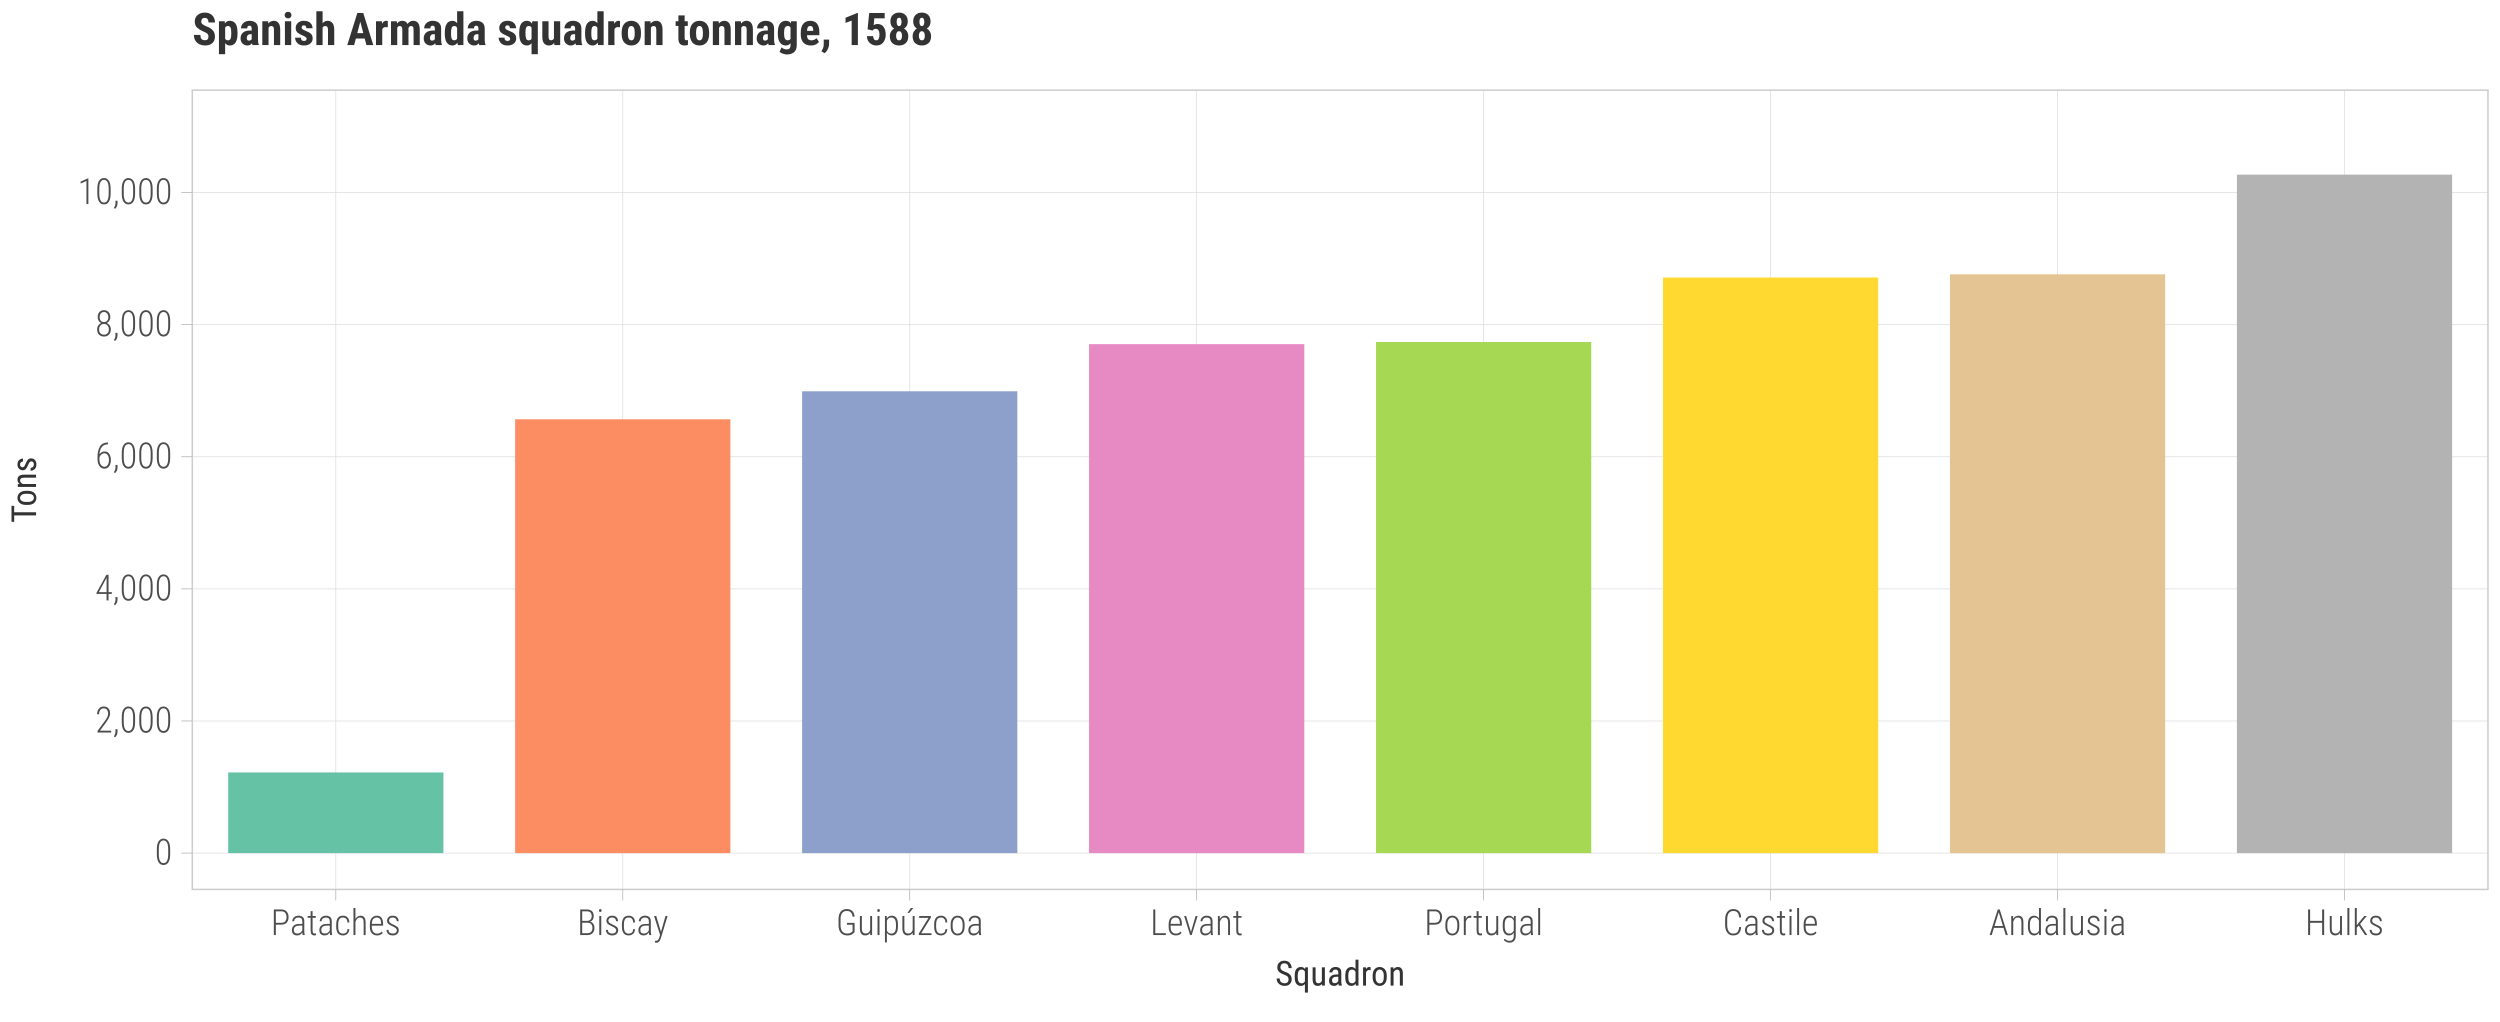
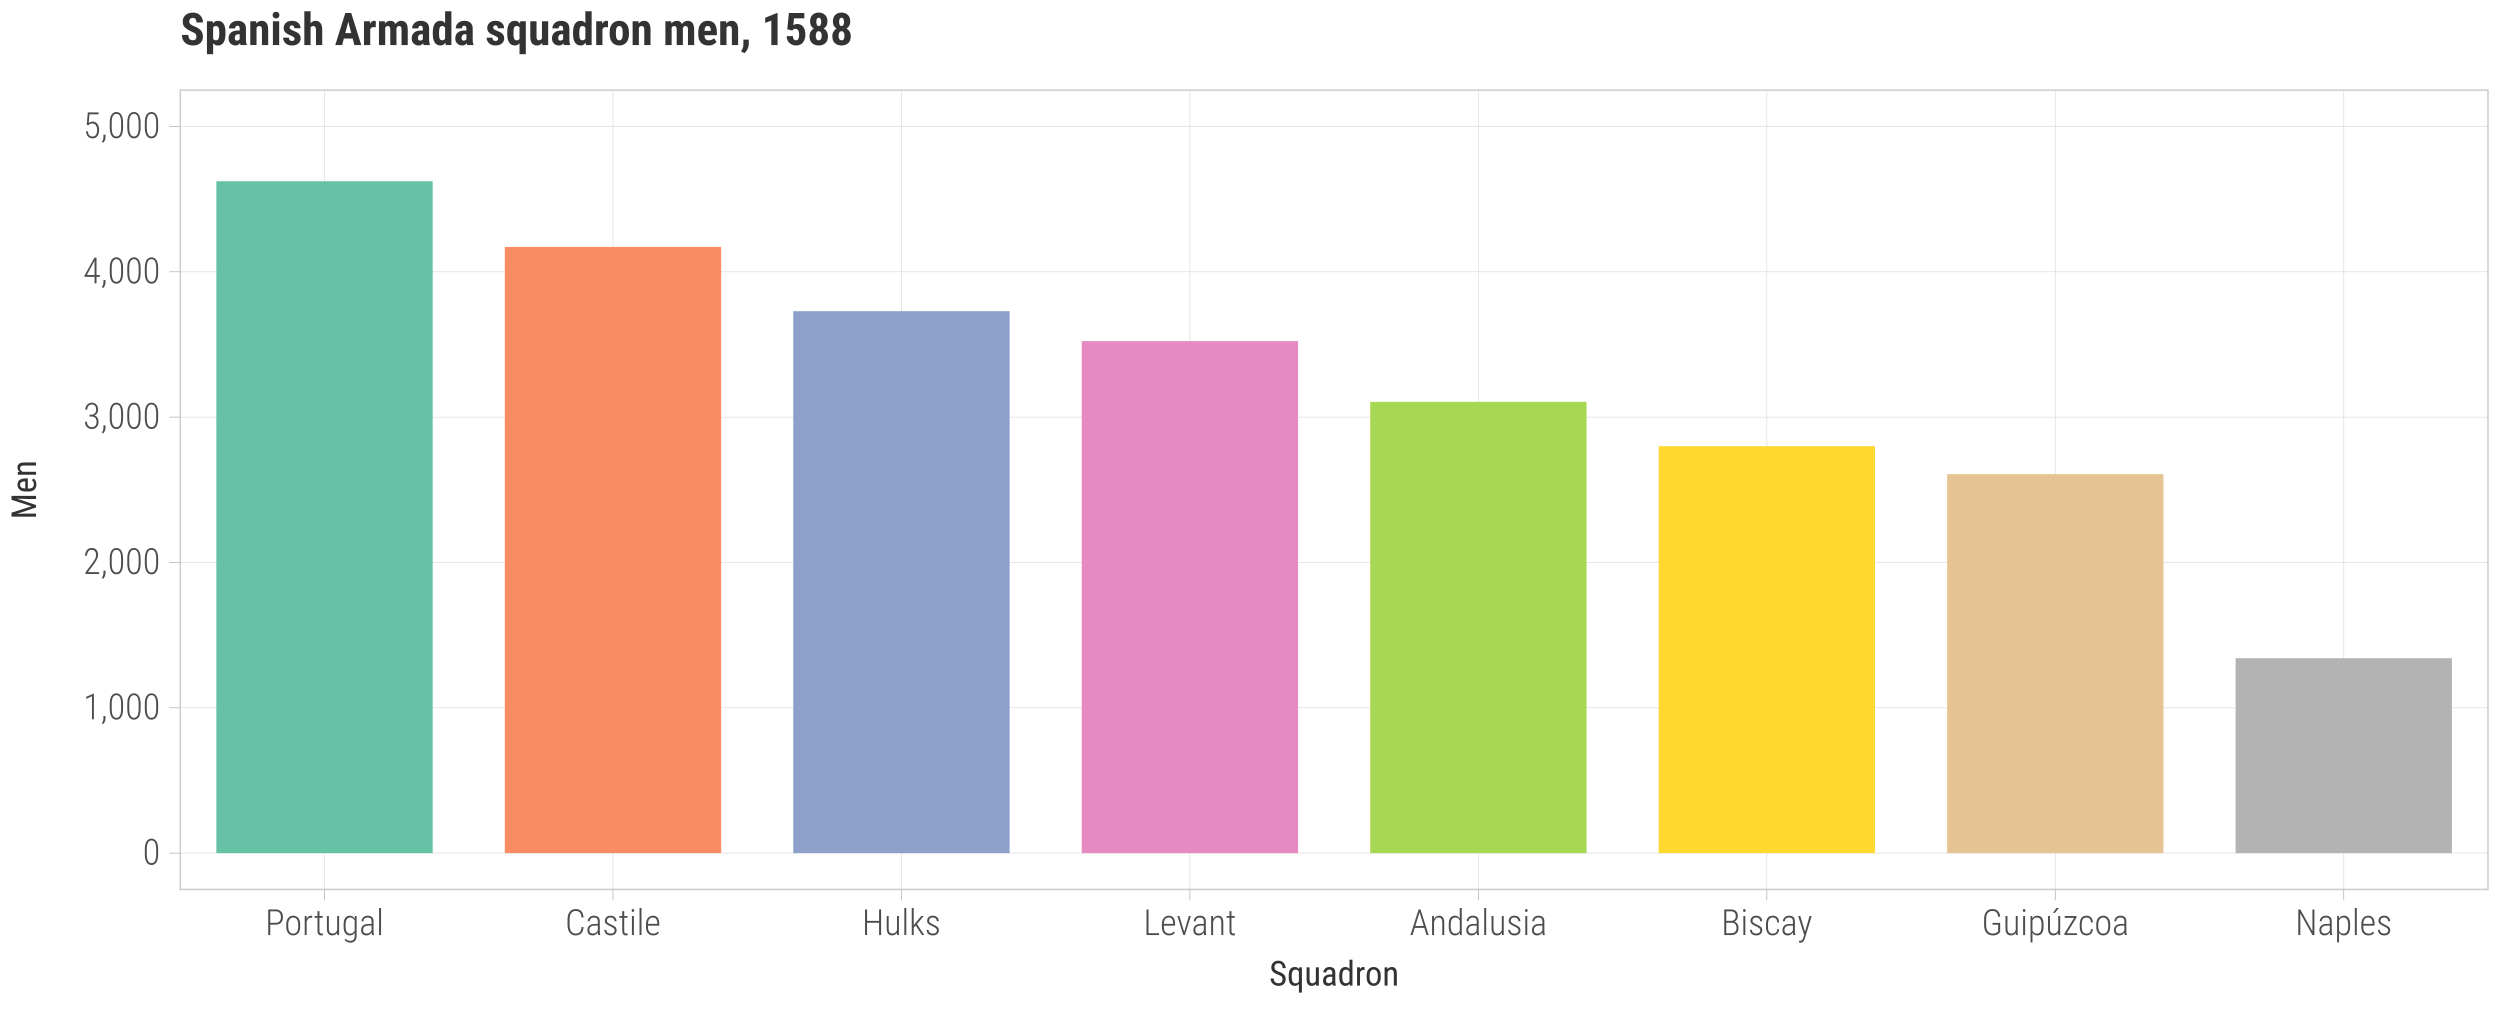
- <svg xmlns="http://www.w3.org/2000/svg" width="832" height="340" viewBox="0 0 832 340" role="img" aria-label="Spanish Armada squadron tonnage, 1588" class="gg-plot" font-family="&quot;Roboto Condensed&quot;, &quot;Arial Narrow&quot;, Arial, sans-serif" font-size="11" font-weight="300" text-rendering="optimizeLegibility" shape-rendering="geometricPrecision">
+ <svg xmlns="http://www.w3.org/2000/svg" width="832" height="340" viewBox="0 0 832 340" role="img" aria-label="Spanish Armada squadron men, 1588" class="gg-plot" font-family="&quot;Roboto Condensed&quot;, &quot;Arial Narrow&quot;, Arial, sans-serif" font-size="11" font-weight="300" text-rendering="optimizeLegibility" shape-rendering="geometricPrecision">
  <rect class="gg-paper" width="832" height="340" fill="var(--gg-paper, #ffffff)" />
-   <text class="gg-title" x="64" y="15" font-size="15" font-weight="700" fill="var(--gg-ink, #333333)">Spanish Armada squadron tonnage, 1588</text>
+   <text class="gg-title" x="60" y="15" font-size="15" font-weight="700" fill="var(--gg-ink, #333333)">Spanish Armada squadron men, 1588</text>
  <defs>
-     <clipPath id="spalette_Set2_false_light_832x340-gg-clip-0">
-       <rect width="764" height="266" />
+     <clipPath id="spalette_Set2_8_false_light_832x340-gg-clip-0">
+       <rect width="768" height="266" />
    </clipPath>
  </defs>
-   <g class="gg-panel" data-panel="0" transform="translate(64,30)">
-     <rect class="gg-panel-background" width="764" height="266" fill="var(--gg-panel, #ffffff)" />
+   <g class="gg-panel" data-panel="0" transform="translate(60,30)">
+     <rect class="gg-panel-background" width="768" height="266" fill="var(--gg-panel, #ffffff)" />
    <g class="gg-grid" stroke="var(--gg-grid, #dedede)" stroke-width="0.25" vector-effect="non-scaling-stroke">
-       <line x1="47.75" y1="0" x2="47.75" y2="266" />
-       <line x1="143.25" y1="0" x2="143.25" y2="266" />
-       <line x1="238.75" y1="0" x2="238.75" y2="266" />
-       <line x1="334.25" y1="0" x2="334.25" y2="266" />
-       <line x1="429.75" y1="0" x2="429.75" y2="266" />
-       <line x1="525.25" y1="0" x2="525.25" y2="266" />
-       <line x1="620.75" y1="0" x2="620.75" y2="266" />
-       <line x1="716.25" y1="0" x2="716.25" y2="266" />
-       <line x1="0" y1="253.91" x2="764" y2="253.91" />
-       <line x1="0" y1="209.94" x2="764" y2="209.94" />
-       <line x1="0" y1="165.98" x2="764" y2="165.98" />
-       <line x1="0" y1="122.01" x2="764" y2="122.01" />
-       <line x1="0" y1="78.04" x2="764" y2="78.04" />
-       <line x1="0" y1="34.07" x2="764" y2="34.07" />
+       <line x1="48" y1="0" x2="48" y2="266" />
+       <line x1="144" y1="0" x2="144" y2="266" />
+       <line x1="240" y1="0" x2="240" y2="266" />
+       <line x1="336" y1="0" x2="336" y2="266" />
+       <line x1="432" y1="0" x2="432" y2="266" />
+       <line x1="528" y1="0" x2="528" y2="266" />
+       <line x1="624" y1="0" x2="624" y2="266" />
+       <line x1="720" y1="0" x2="720" y2="266" />
+       <line x1="0" y1="253.91" x2="768" y2="253.91" />
+       <line x1="0" y1="205.55" x2="768" y2="205.55" />
+       <line x1="0" y1="157.18" x2="768" y2="157.18" />
+       <line x1="0" y1="108.82" x2="768" y2="108.82" />
+       <line x1="0" y1="60.45" x2="768" y2="60.45" />
+       <line x1="0" y1="12.09" x2="768" y2="12.09" />
    </g>
-     <g class="gg-marks" clip-path="url(#spalette_Set2_false_light_832x340-gg-clip-0)">
+     <g class="gg-marks" clip-path="url(#spalette_Set2_8_false_light_832x340-gg-clip-0)">
      <g class="gg-batch gg-rects" data-layer="0">
-         <rect x="11.94" y="227.07" width="71.63" height="26.84" fill="#66c2a5" />
-         <rect x="107.44" y="109.54" width="71.63" height="144.37" fill="#fc8d62" />
-         <rect x="202.94" y="100.22" width="71.63" height="153.69" fill="#8da0cb" />
-         <rect x="298.44" y="84.53" width="71.63" height="169.38" fill="#e78ac3" />
-         <rect x="393.94" y="83.82" width="71.63" height="170.09" fill="#a6d854" />
-         <rect x="489.44" y="62.35" width="71.63" height="191.56" fill="#ffd92f" />
-         <rect x="584.94" y="61.29" width="71.63" height="192.62" fill="#e5c494" />
-         <rect x="680.44" y="28.12" width="71.63" height="225.79" fill="#b3b3b3" />
+         <rect x="12" y="30.32" width="72" height="223.59" fill="#66c2a5" />
+         <rect x="108" y="52.18" width="72" height="201.72" fill="#fc8d62" />
+         <rect x="204" y="73.56" width="72" height="180.35" fill="#8da0cb" />
+         <rect x="300" y="83.52" width="72" height="170.39" fill="#e78ac3" />
+         <rect x="396" y="103.74" width="72" height="150.17" fill="#a6d854" />
+         <rect x="492" y="118.49" width="72" height="135.42" fill="#ffd92f" />
+         <rect x="588" y="127.78" width="72" height="126.13" fill="#e5c494" />
+         <rect x="684" y="189.05" width="72" height="64.86" fill="#b3b3b3" />
      </g>
    </g>
-     <rect class="gg-panel-border" width="764" height="266" fill="none" stroke="var(--gg-panelBorder, #cccccc)" stroke-width="0.5" vector-effect="non-scaling-stroke" />
+     <rect class="gg-panel-border" width="768" height="266" fill="none" stroke="var(--gg-panelBorder, #cccccc)" stroke-width="0.5" vector-effect="non-scaling-stroke" />
  </g>
-   <g class="gg-axis gg-axis-x" transform="translate(64,296)">
-     <g class="gg-tick" transform="translate(47.75,0)">
+   <g class="gg-axis gg-axis-x" transform="translate(60,296)">
+     <g class="gg-tick" transform="translate(48,0)">
      <line y2="3.67" stroke="var(--gg-tickColor, #b3b3b3)" stroke-width="0.25" vector-effect="non-scaling-stroke" />
-       <text y="6.67" dy="0.71em" text-anchor="middle" fill="var(--gg-axisText, #4d4d4d)" font-size="12" font-weight="300">Pataches</text>
+       <text y="6.67" dy="0.71em" text-anchor="middle" fill="var(--gg-axisText, #4d4d4d)" font-size="12" font-weight="300">Portugal</text>
    </g>
-     <g class="gg-tick" transform="translate(143.25,0)">
+     <g class="gg-tick" transform="translate(144,0)">
+       <line y2="3.67" stroke="var(--gg-tickColor, #b3b3b3)" stroke-width="0.25" vector-effect="non-scaling-stroke" />
+       <text y="6.67" dy="0.71em" text-anchor="middle" fill="var(--gg-axisText, #4d4d4d)" font-size="12" font-weight="300">Castile</text>
+     </g>
+     <g class="gg-tick" transform="translate(240,0)">
+       <line y2="3.67" stroke="var(--gg-tickColor, #b3b3b3)" stroke-width="0.25" vector-effect="non-scaling-stroke" />
+       <text y="6.67" dy="0.71em" text-anchor="middle" fill="var(--gg-axisText, #4d4d4d)" font-size="12" font-weight="300">Hulks</text>
+     </g>
+     <g class="gg-tick" transform="translate(336,0)">
+       <line y2="3.67" stroke="var(--gg-tickColor, #b3b3b3)" stroke-width="0.25" vector-effect="non-scaling-stroke" />
+       <text y="6.67" dy="0.71em" text-anchor="middle" fill="var(--gg-axisText, #4d4d4d)" font-size="12" font-weight="300">Levant</text>
+     </g>
+     <g class="gg-tick" transform="translate(432,0)">
+       <line y2="3.67" stroke="var(--gg-tickColor, #b3b3b3)" stroke-width="0.25" vector-effect="non-scaling-stroke" />
+       <text y="6.67" dy="0.71em" text-anchor="middle" fill="var(--gg-axisText, #4d4d4d)" font-size="12" font-weight="300">Andalusia</text>
+     </g>
+     <g class="gg-tick" transform="translate(528,0)">
      <line y2="3.67" stroke="var(--gg-tickColor, #b3b3b3)" stroke-width="0.25" vector-effect="non-scaling-stroke" />
      <text y="6.67" dy="0.71em" text-anchor="middle" fill="var(--gg-axisText, #4d4d4d)" font-size="12" font-weight="300">Biscay</text>
    </g>
-     <g class="gg-tick" transform="translate(238.75,0)">
+     <g class="gg-tick" transform="translate(624,0)">
      <line y2="3.67" stroke="var(--gg-tickColor, #b3b3b3)" stroke-width="0.25" vector-effect="non-scaling-stroke" />
      <text y="6.67" dy="0.71em" text-anchor="middle" fill="var(--gg-axisText, #4d4d4d)" font-size="12" font-weight="300">Guipúzcoa</text>
    </g>
-     <g class="gg-tick" transform="translate(334.25,0)">
+     <g class="gg-tick" transform="translate(720,0)">
      <line y2="3.67" stroke="var(--gg-tickColor, #b3b3b3)" stroke-width="0.25" vector-effect="non-scaling-stroke" />
-       <text y="6.67" dy="0.71em" text-anchor="middle" fill="var(--gg-axisText, #4d4d4d)" font-size="12" font-weight="300">Levant</text>
-     </g>
-     <g class="gg-tick" transform="translate(429.75,0)">
-       <line y2="3.67" stroke="var(--gg-tickColor, #b3b3b3)" stroke-width="0.25" vector-effect="non-scaling-stroke" />
-       <text y="6.67" dy="0.71em" text-anchor="middle" fill="var(--gg-axisText, #4d4d4d)" font-size="12" font-weight="300">Portugal</text>
-     </g>
-     <g class="gg-tick" transform="translate(525.25,0)">
-       <line y2="3.67" stroke="var(--gg-tickColor, #b3b3b3)" stroke-width="0.25" vector-effect="non-scaling-stroke" />
-       <text y="6.67" dy="0.71em" text-anchor="middle" fill="var(--gg-axisText, #4d4d4d)" font-size="12" font-weight="300">Castile</text>
-     </g>
-     <g class="gg-tick" transform="translate(620.75,0)">
-       <line y2="3.67" stroke="var(--gg-tickColor, #b3b3b3)" stroke-width="0.25" vector-effect="non-scaling-stroke" />
-       <text y="6.67" dy="0.71em" text-anchor="middle" fill="var(--gg-axisText, #4d4d4d)" font-size="12" font-weight="300">Andalusia</text>
-     </g>
-     <g class="gg-tick" transform="translate(716.25,0)">
-       <line y2="3.67" stroke="var(--gg-tickColor, #b3b3b3)" stroke-width="0.25" vector-effect="non-scaling-stroke" />
-       <text y="6.67" dy="0.71em" text-anchor="middle" fill="var(--gg-axisText, #4d4d4d)" font-size="12" font-weight="300">Hulks</text>
+       <text y="6.67" dy="0.71em" text-anchor="middle" fill="var(--gg-axisText, #4d4d4d)" font-size="12" font-weight="300">Naples</text>
    </g>
  </g>
-   <g class="gg-axis gg-axis-y" transform="translate(64,30)">
+   <g class="gg-axis gg-axis-y" transform="translate(60,30)">
    <g class="gg-tick" transform="translate(0,253.91)">
      <line x2="-3.67" stroke="var(--gg-tickColor, #b3b3b3)" stroke-width="0.25" vector-effect="non-scaling-stroke" />
      <text x="-6.67" dy="0.32em" text-anchor="end" fill="var(--gg-axisText, #4d4d4d)" font-size="12" font-weight="300">0</text>
    </g>
-     <g class="gg-tick" transform="translate(0,209.94)">
+     <g class="gg-tick" transform="translate(0,205.55)">
+       <line x2="-3.67" stroke="var(--gg-tickColor, #b3b3b3)" stroke-width="0.25" vector-effect="non-scaling-stroke" />
+       <text x="-6.67" dy="0.32em" text-anchor="end" fill="var(--gg-axisText, #4d4d4d)" font-size="12" font-weight="300">1,000</text>
+     </g>
+     <g class="gg-tick" transform="translate(0,157.18)">
      <line x2="-3.67" stroke="var(--gg-tickColor, #b3b3b3)" stroke-width="0.25" vector-effect="non-scaling-stroke" />
      <text x="-6.67" dy="0.32em" text-anchor="end" fill="var(--gg-axisText, #4d4d4d)" font-size="12" font-weight="300">2,000</text>
    </g>
-     <g class="gg-tick" transform="translate(0,165.98)">
+     <g class="gg-tick" transform="translate(0,108.82)">
+       <line x2="-3.67" stroke="var(--gg-tickColor, #b3b3b3)" stroke-width="0.25" vector-effect="non-scaling-stroke" />
+       <text x="-6.67" dy="0.32em" text-anchor="end" fill="var(--gg-axisText, #4d4d4d)" font-size="12" font-weight="300">3,000</text>
+     </g>
+     <g class="gg-tick" transform="translate(0,60.45)">
      <line x2="-3.67" stroke="var(--gg-tickColor, #b3b3b3)" stroke-width="0.25" vector-effect="non-scaling-stroke" />
      <text x="-6.67" dy="0.32em" text-anchor="end" fill="var(--gg-axisText, #4d4d4d)" font-size="12" font-weight="300">4,000</text>
    </g>
-     <g class="gg-tick" transform="translate(0,122.01)">
+     <g class="gg-tick" transform="translate(0,12.09)">
      <line x2="-3.67" stroke="var(--gg-tickColor, #b3b3b3)" stroke-width="0.25" vector-effect="non-scaling-stroke" />
-       <text x="-6.67" dy="0.32em" text-anchor="end" fill="var(--gg-axisText, #4d4d4d)" font-size="12" font-weight="300">6,000</text>
-     </g>
-     <g class="gg-tick" transform="translate(0,78.04)">
-       <line x2="-3.67" stroke="var(--gg-tickColor, #b3b3b3)" stroke-width="0.25" vector-effect="non-scaling-stroke" />
-       <text x="-6.67" dy="0.32em" text-anchor="end" fill="var(--gg-axisText, #4d4d4d)" font-size="12" font-weight="300">8,000</text>
-     </g>
-     <g class="gg-tick" transform="translate(0,34.07)">
-       <line x2="-3.67" stroke="var(--gg-tickColor, #b3b3b3)" stroke-width="0.25" vector-effect="non-scaling-stroke" />
-       <text x="-6.67" dy="0.32em" text-anchor="end" fill="var(--gg-axisText, #4d4d4d)" font-size="12" font-weight="300">10,000</text>
+       <text x="-6.67" dy="0.32em" text-anchor="end" fill="var(--gg-axisText, #4d4d4d)" font-size="12" font-weight="300">5,000</text>
    </g>
  </g>
-   <text class="gg-axis-title" x="446" y="328" text-anchor="middle" fill="var(--gg-ink, #333333)" font-size="11.5" font-weight="400">Squadron</text>
-   <text class="gg-axis-title" transform="translate(12,163) rotate(-90)" text-anchor="middle" fill="var(--gg-ink, #333333)" font-size="11.5" font-weight="400">Tons</text>
+   <text class="gg-axis-title" x="444" y="328" text-anchor="middle" fill="var(--gg-ink, #333333)" font-size="11.5" font-weight="400">Squadron</text>
+   <text class="gg-axis-title" transform="translate(12,163) rotate(-90)" text-anchor="middle" fill="var(--gg-ink, #333333)" font-size="11.5" font-weight="400">Men</text>
</svg>
